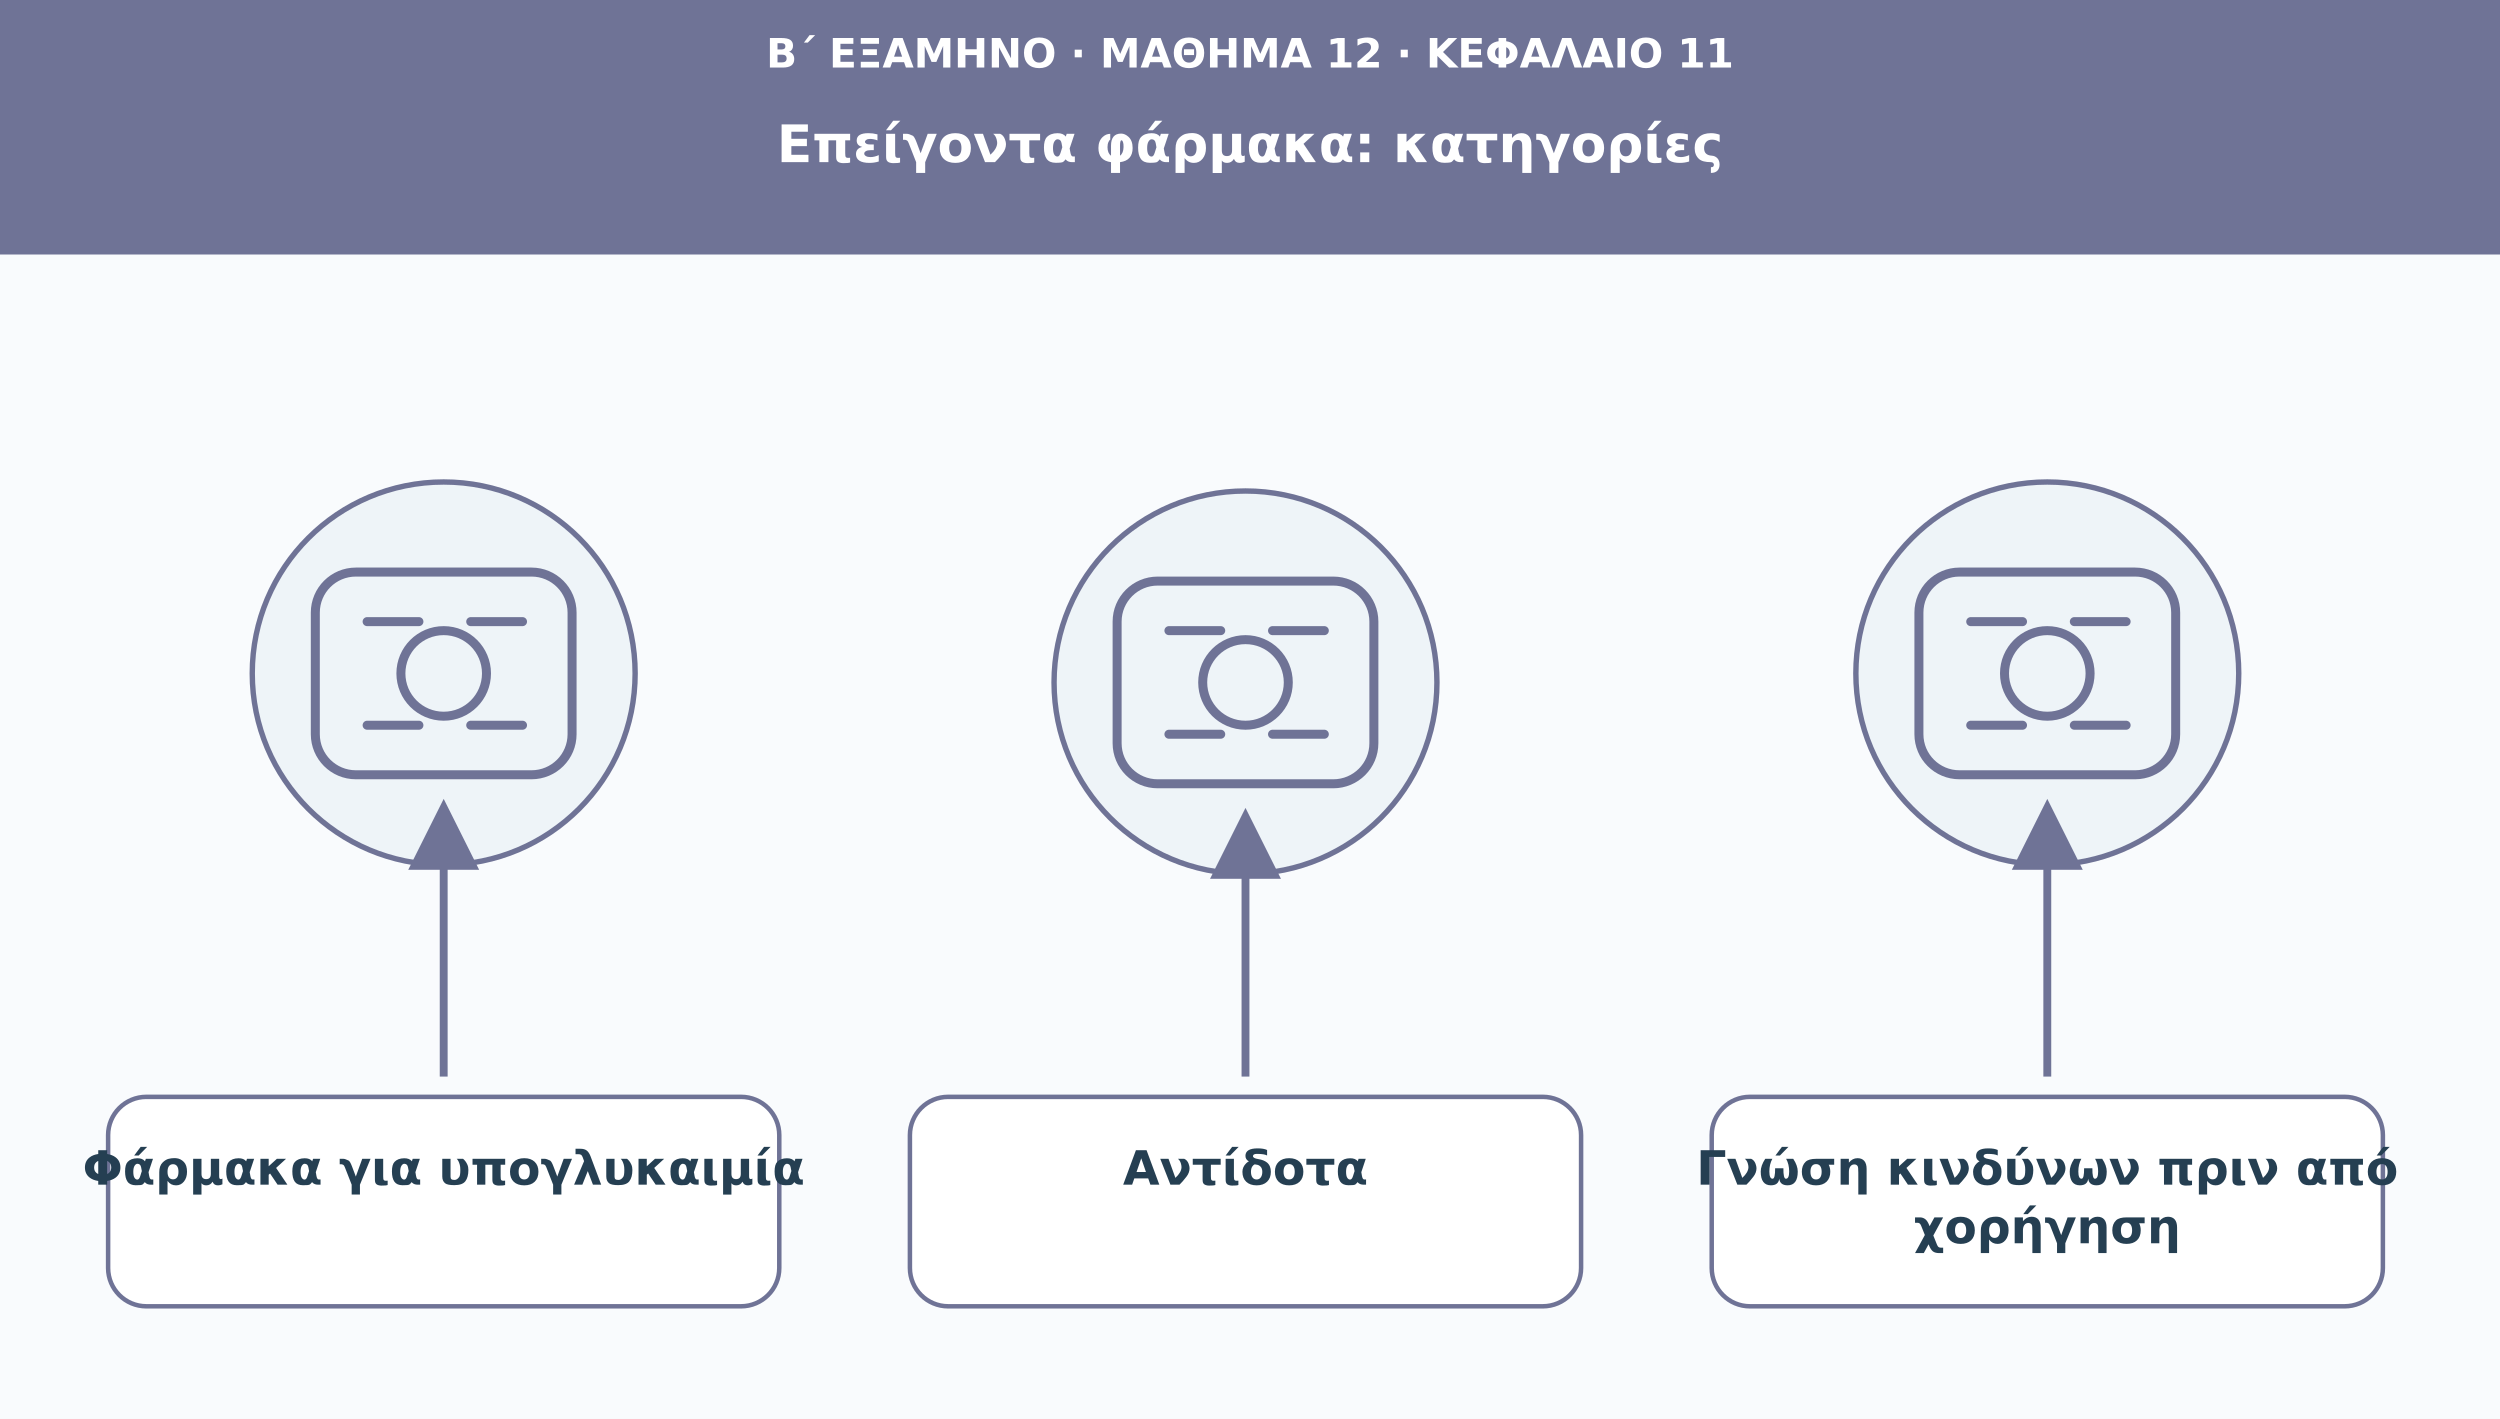
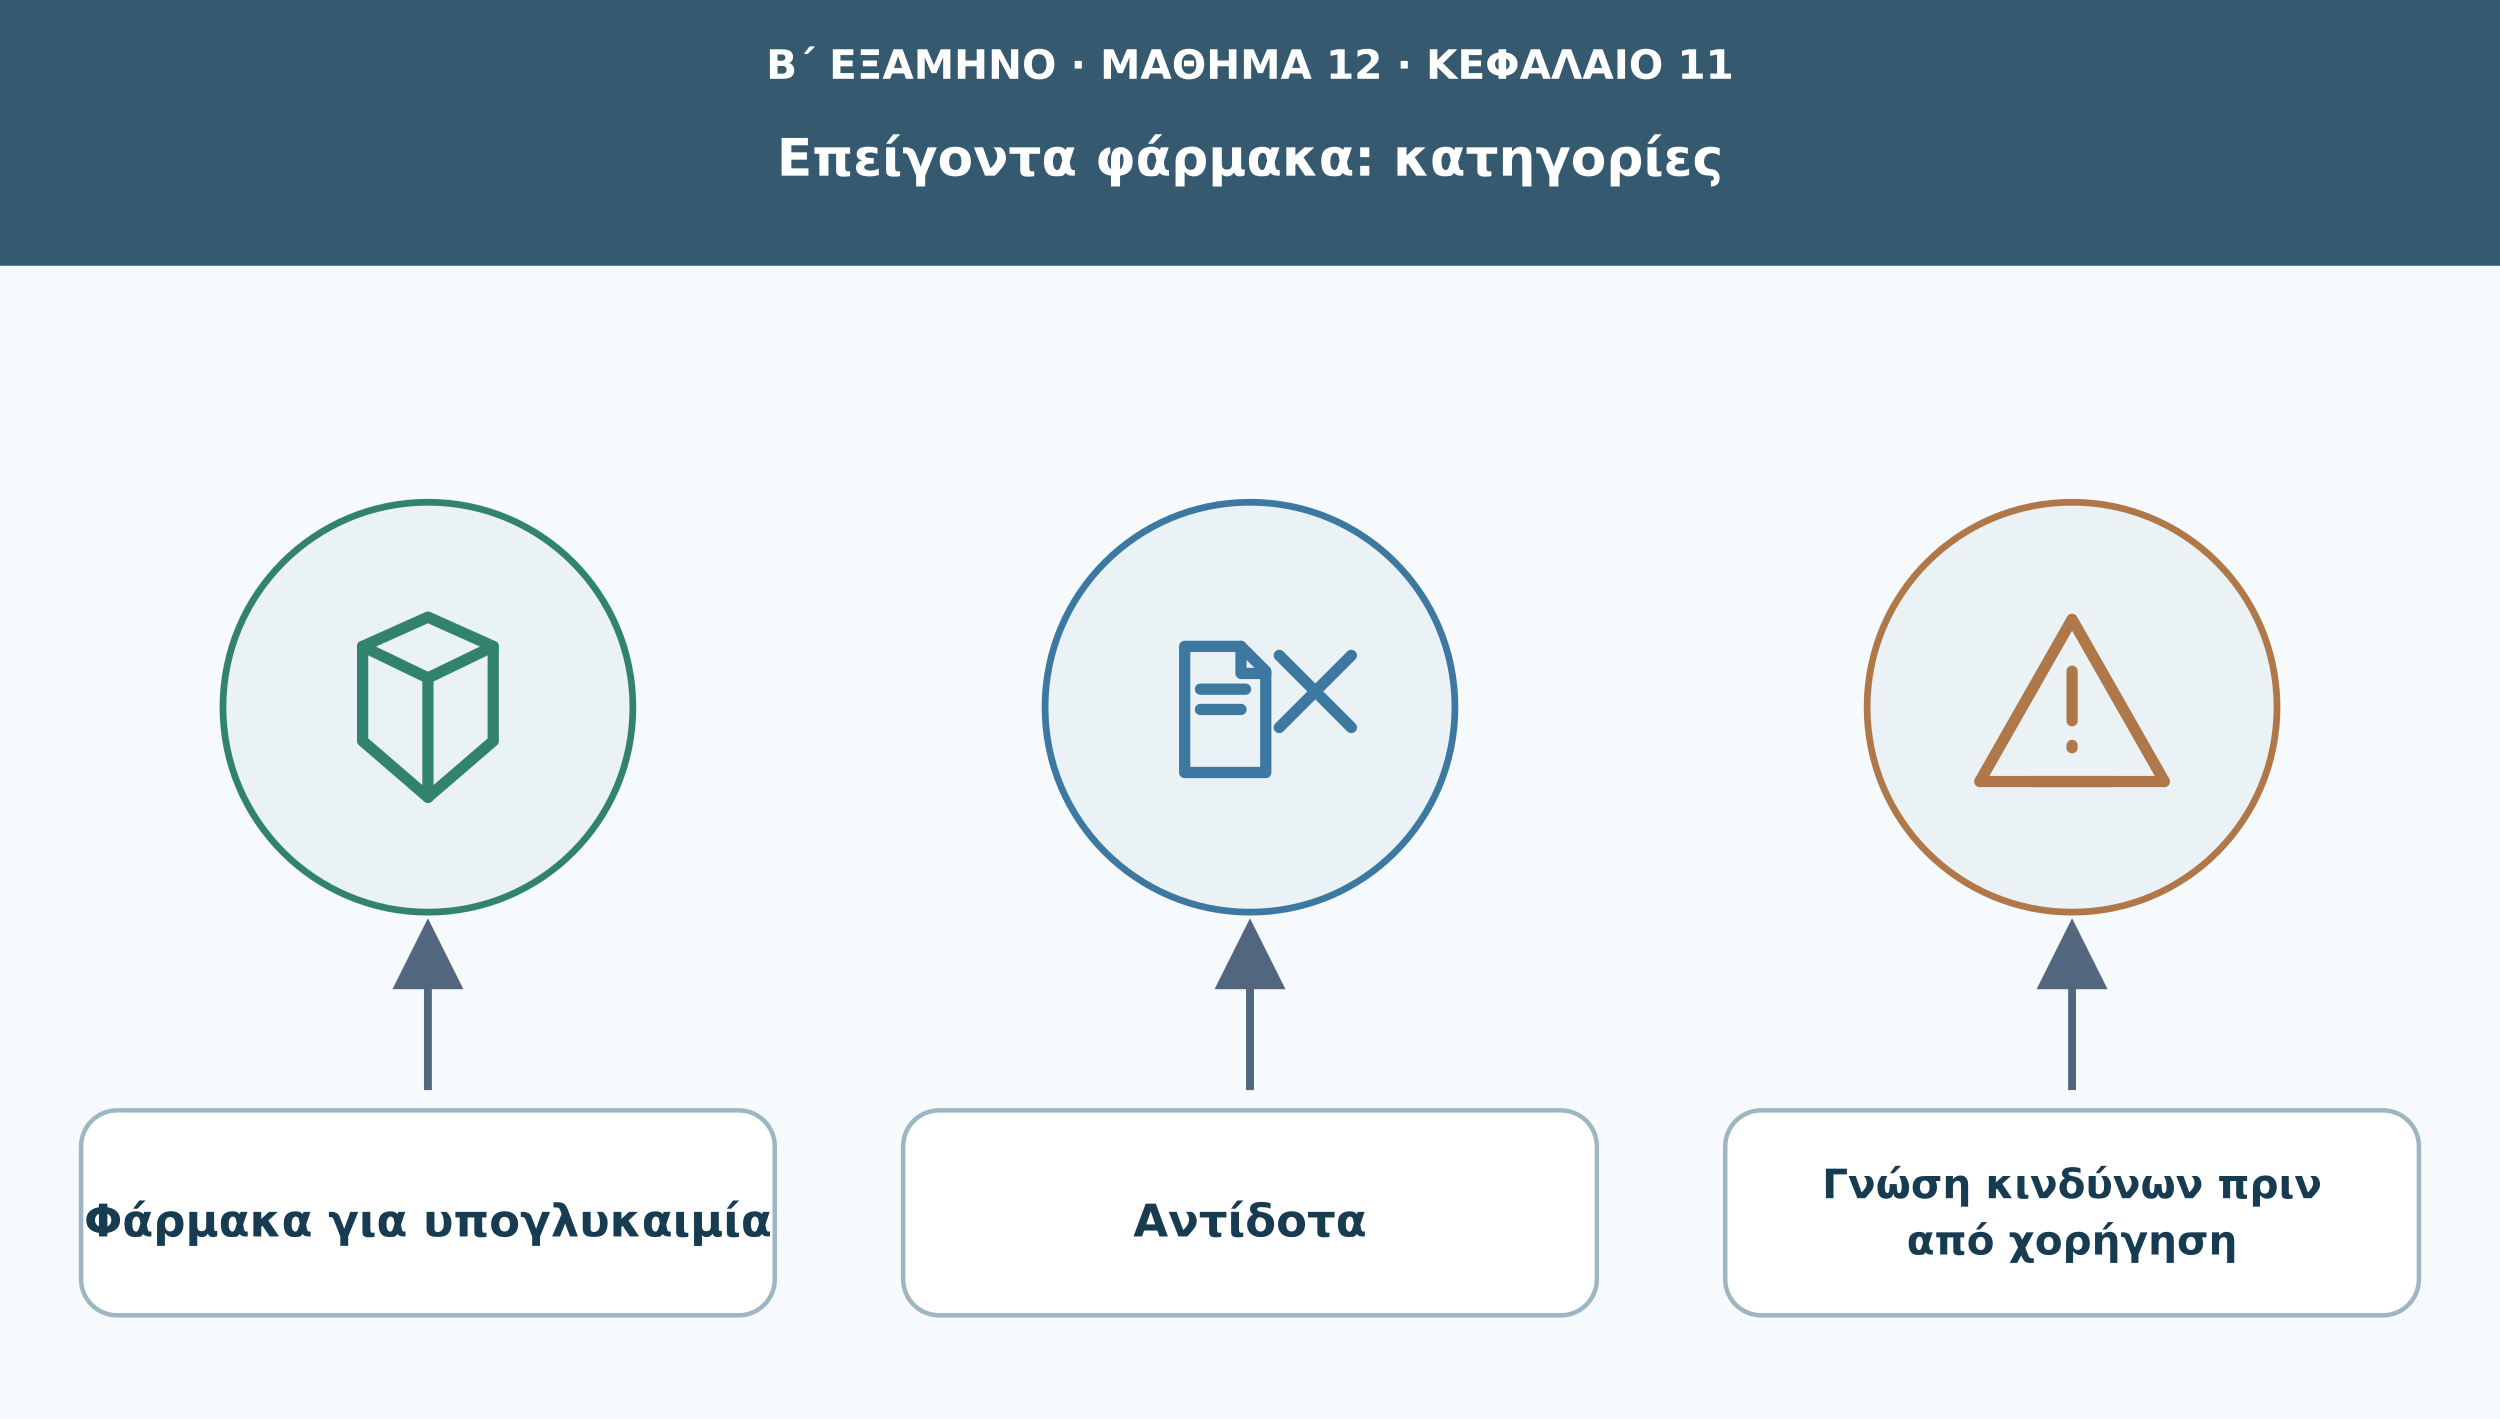
<svg xmlns="http://www.w3.org/2000/svg" viewBox="0 0 1110 630" role="img" aria-labelledby="t d">
  <defs>
    <marker id="arr" viewBox="0 0 10 10" markerWidth="9" markerHeight="9" refX="8" refY="5" orient="auto">
-       <path d="M0 0L10 5L0 10Z" fill="#6f7396" />
+       <path d="M0 0L10 5L0 10Z" fill="#52677d" />
    </marker>
  </defs>
-   <rect width="1110" height="630" fill="#f9fbfd" />
-   <rect width="1110" height="113" fill="#6f7396" />
-   <text x="555" y="30" font-family="DejaVu Sans,Arial,sans-serif" font-size="18" fill="#ffffff" font-weight="690" text-anchor="middle">Β΄ ΕΞΑΜΗΝΟ · ΜΑΘΗΜΑ 12 · ΚΕΦΑΛΑΙΟ 11</text>
-   <text x="555" y="72" font-family="DejaVu Sans,Arial,sans-serif" font-size="23" fill="#ffffff" font-weight="720" text-anchor="middle">Επείγοντα φάρμακα: κατηγορίες</text>
-   <circle cx="197" cy="299" r="85" fill="#eef4f8" stroke="#6f7396" stroke-width="2.4" />
-   <g transform="translate(197 299)" fill="none" stroke="#6f7396" stroke-width="4" stroke-linecap="round" stroke-linejoin="round">
-     <rect x="-57" y="-45" width="114" height="90" rx="18" />
-     <circle r="19" />
-     <path d="M-34-23h23m23 0h23m-69 46h23m23 0h23" />
+   <rect width="1110" height="630" fill="#f7fafc" />
+   <rect width="1110" height="118" fill="#355a70" />
+   <text x="555" y="35" font-family="DejaVu Sans,Arial,sans-serif" font-size="18" fill="#fff" font-weight="700" text-anchor="middle">Β΄ ΕΞΑΜΗΝΟ · ΜΑΘΗΜΑ 12 · ΚΕΦΑΛΑΙΟ 11</text>
+   <text x="555" y="78" font-family="DejaVu Sans,Arial,sans-serif" font-size="23" fill="#fff" font-weight="700" text-anchor="middle">Επείγοντα φάρμακα: κατηγορίες</text>
+   <circle cx="190" cy="314" r="91" fill="#eaf2f6" stroke="#32836d" stroke-width="3" />
+   <g transform="translate(190 314)" fill="none" stroke="#32836d" stroke-width="5" stroke-linecap="round" stroke-linejoin="round">
+     <path d="M-29-27 0-40l29 13v42L0 40l-29-25Z" />
+     <path d="M-29-27 0-13l29-14M0-13v53M-29-27l29 14 29-14" />
  </g>
-   <path d="M197 478L197 361" stroke="#6f7396" stroke-width="3.5" marker-end="url(#arr)" />
-   <rect x="48" y="487" width="298" height="93" rx="17" fill="#ffffff" stroke="#6f7396" stroke-width="2" />
-   <text x="197" y="526" font-family="DejaVu Sans,Arial,sans-serif" font-size="21" fill="#253f52" font-weight="700" text-anchor="middle">Φάρμακα για υπογλυκαιμία</text>
-   <circle cx="553" cy="303" r="85" fill="#eef4f8" stroke="#6f7396" stroke-width="2.4" />
-   <g transform="translate(553 303)" fill="none" stroke="#6f7396" stroke-width="4" stroke-linecap="round" stroke-linejoin="round">
-     <rect x="-57" y="-45" width="114" height="90" rx="18" />
-     <circle r="19" />
-     <path d="M-34-23h23m23 0h23m-69 46h23m23 0h23" />
+   <path d="M190 484V414" stroke="#52677d" stroke-width="3.5" marker-end="url(#arr)" />
+   <rect x="36" y="493" width="308" height="91" rx="16" fill="#fff" stroke="#9eb5c2" stroke-width="2" />
+   <text x="190" y="549" font-family="DejaVu Sans,Arial,sans-serif" font-size="20" fill="#173b50" font-weight="700" text-anchor="middle">Φάρμακα για υπογλυκαιμία</text>
+   <circle cx="555" cy="314" r="91" fill="#eaf2f6" stroke="#3c78a0" stroke-width="3" />
+   <g transform="translate(555 314)" fill="none" stroke="#3c78a0" stroke-width="5" stroke-linecap="round" stroke-linejoin="round">
+     <path d="M-29-27h25l11 11v45h-36Z" />
+     <path d="M-4-27v12H7m-29 7h20m-20 9h18" />
+     <path d="M13-23l32 32m0-32L13 9" />
  </g>
-   <path d="M553 478L553 365" stroke="#6f7396" stroke-width="3.5" marker-end="url(#arr)" />
-   <rect x="404" y="487" width="298" height="93" rx="17" fill="#ffffff" stroke="#6f7396" stroke-width="2" />
-   <text x="553" y="526" font-family="DejaVu Sans,Arial,sans-serif" font-size="21" fill="#253f52" font-weight="700" text-anchor="middle">Αντίδοτα</text>
-   <circle cx="909" cy="299" r="85" fill="#eef4f8" stroke="#6f7396" stroke-width="2.4" />
-   <g transform="translate(909 299)" fill="none" stroke="#6f7396" stroke-width="4" stroke-linecap="round" stroke-linejoin="round">
-     <rect x="-57" y="-45" width="114" height="90" rx="18" />
-     <circle r="19" />
-     <path d="M-34-23h23m23 0h23m-69 46h23m23 0h23" />
+   <path d="M555 484V414" stroke="#52677d" stroke-width="3.5" marker-end="url(#arr)" />
+   <rect x="401" y="493" width="308" height="91" rx="16" fill="#fff" stroke="#9eb5c2" stroke-width="2" />
+   <text x="555" y="549" font-family="DejaVu Sans,Arial,sans-serif" font-size="20" fill="#173b50" font-weight="700" text-anchor="middle">Αντίδοτα</text>
+   <circle cx="920" cy="314" r="91" fill="#eaf2f6" stroke="#b07848" stroke-width="3" />
+   <g transform="translate(920 314)" fill="none" stroke="#b07848" stroke-width="5" stroke-linecap="round" stroke-linejoin="round">
+     <path d="M0-39 41 33h-82Z" />
+     <path d="M0-16v22m0 11v1" />
+     <path d="M-18 33h36" />
  </g>
-   <path d="M909 478L909 361" stroke="#6f7396" stroke-width="3.5" marker-end="url(#arr)" />
-   <rect x="760" y="487" width="298" height="93" rx="17" fill="#ffffff" stroke="#6f7396" stroke-width="2" />
-   <text x="909" y="526" font-family="DejaVu Sans,Arial,sans-serif" font-size="21" fill="#253f52" font-weight="700" text-anchor="middle">Γνώση κινδύνων πριν από</text>
-   <text x="909" y="552" font-family="DejaVu Sans,Arial,sans-serif" font-size="21" fill="#253f52" font-weight="700" text-anchor="middle">χορήγηση</text>
+   <path d="M920 484V414" stroke="#52677d" stroke-width="3.5" marker-end="url(#arr)" />
+   <rect x="766" y="493" width="308" height="91" rx="16" fill="#fff" stroke="#9eb5c2" stroke-width="2" />
+   <text x="920" y="532" font-family="DejaVu Sans,Arial,sans-serif" font-size="18" fill="#173b50" font-weight="700" text-anchor="middle">Γνώση κινδύνων πριν</text>
+   <text x="920" y="557" font-family="DejaVu Sans,Arial,sans-serif" font-size="18" fill="#173b50" font-weight="700" text-anchor="middle">από χορήγηση</text>
</svg>
